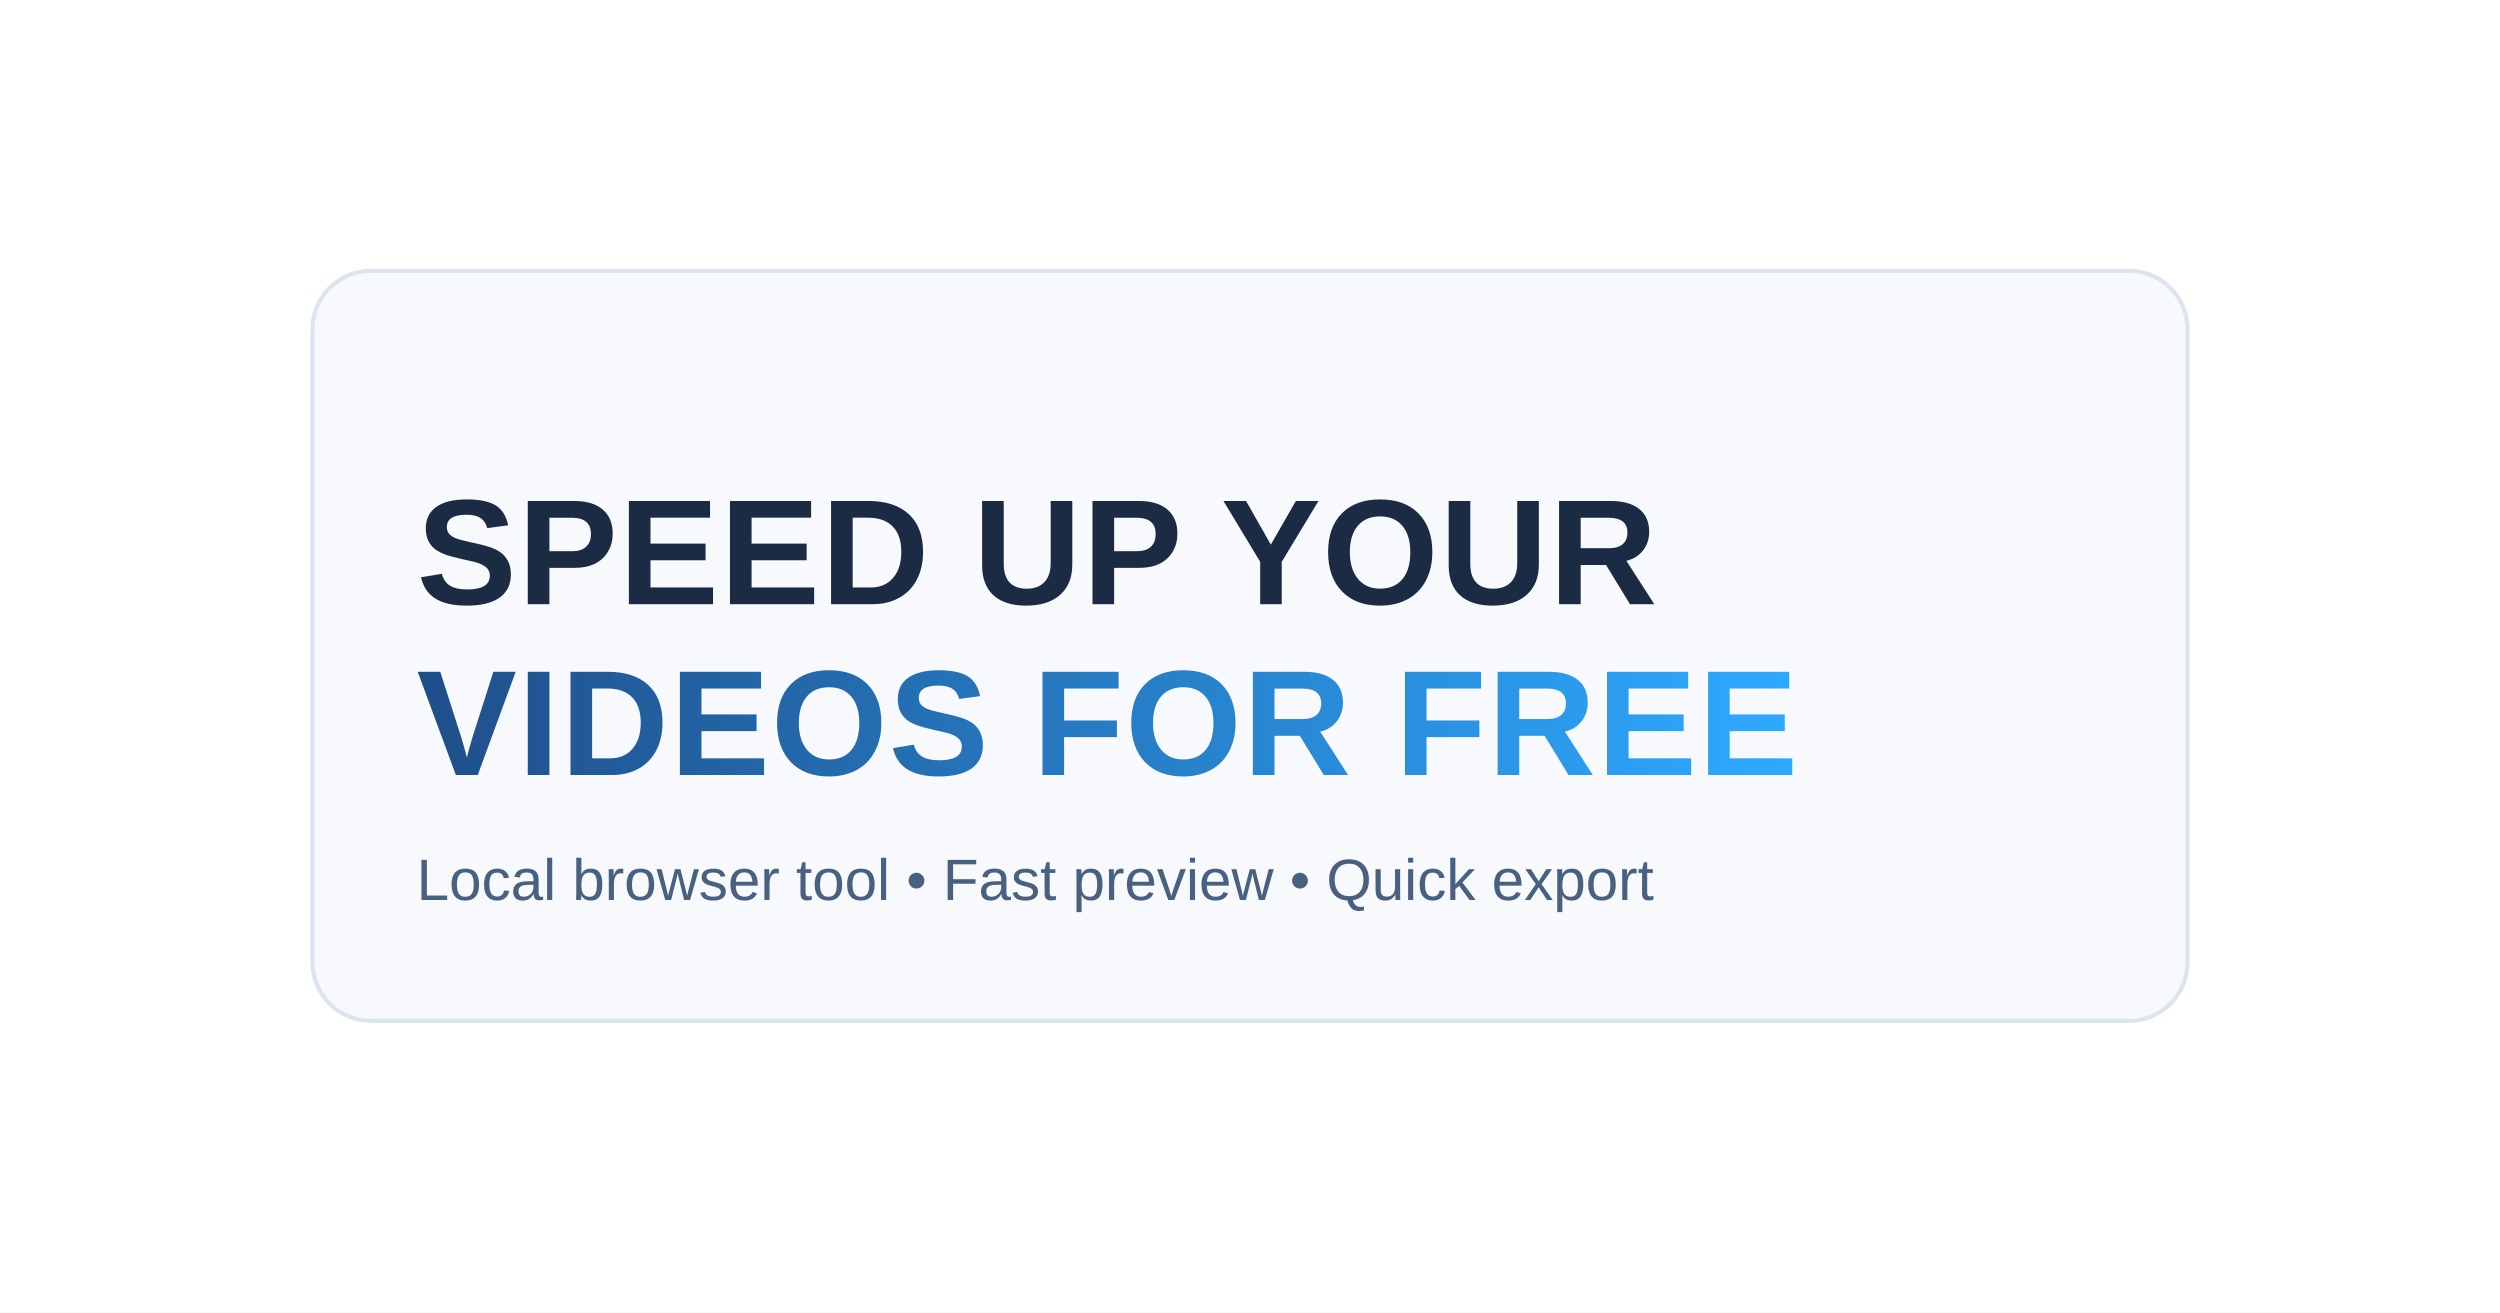
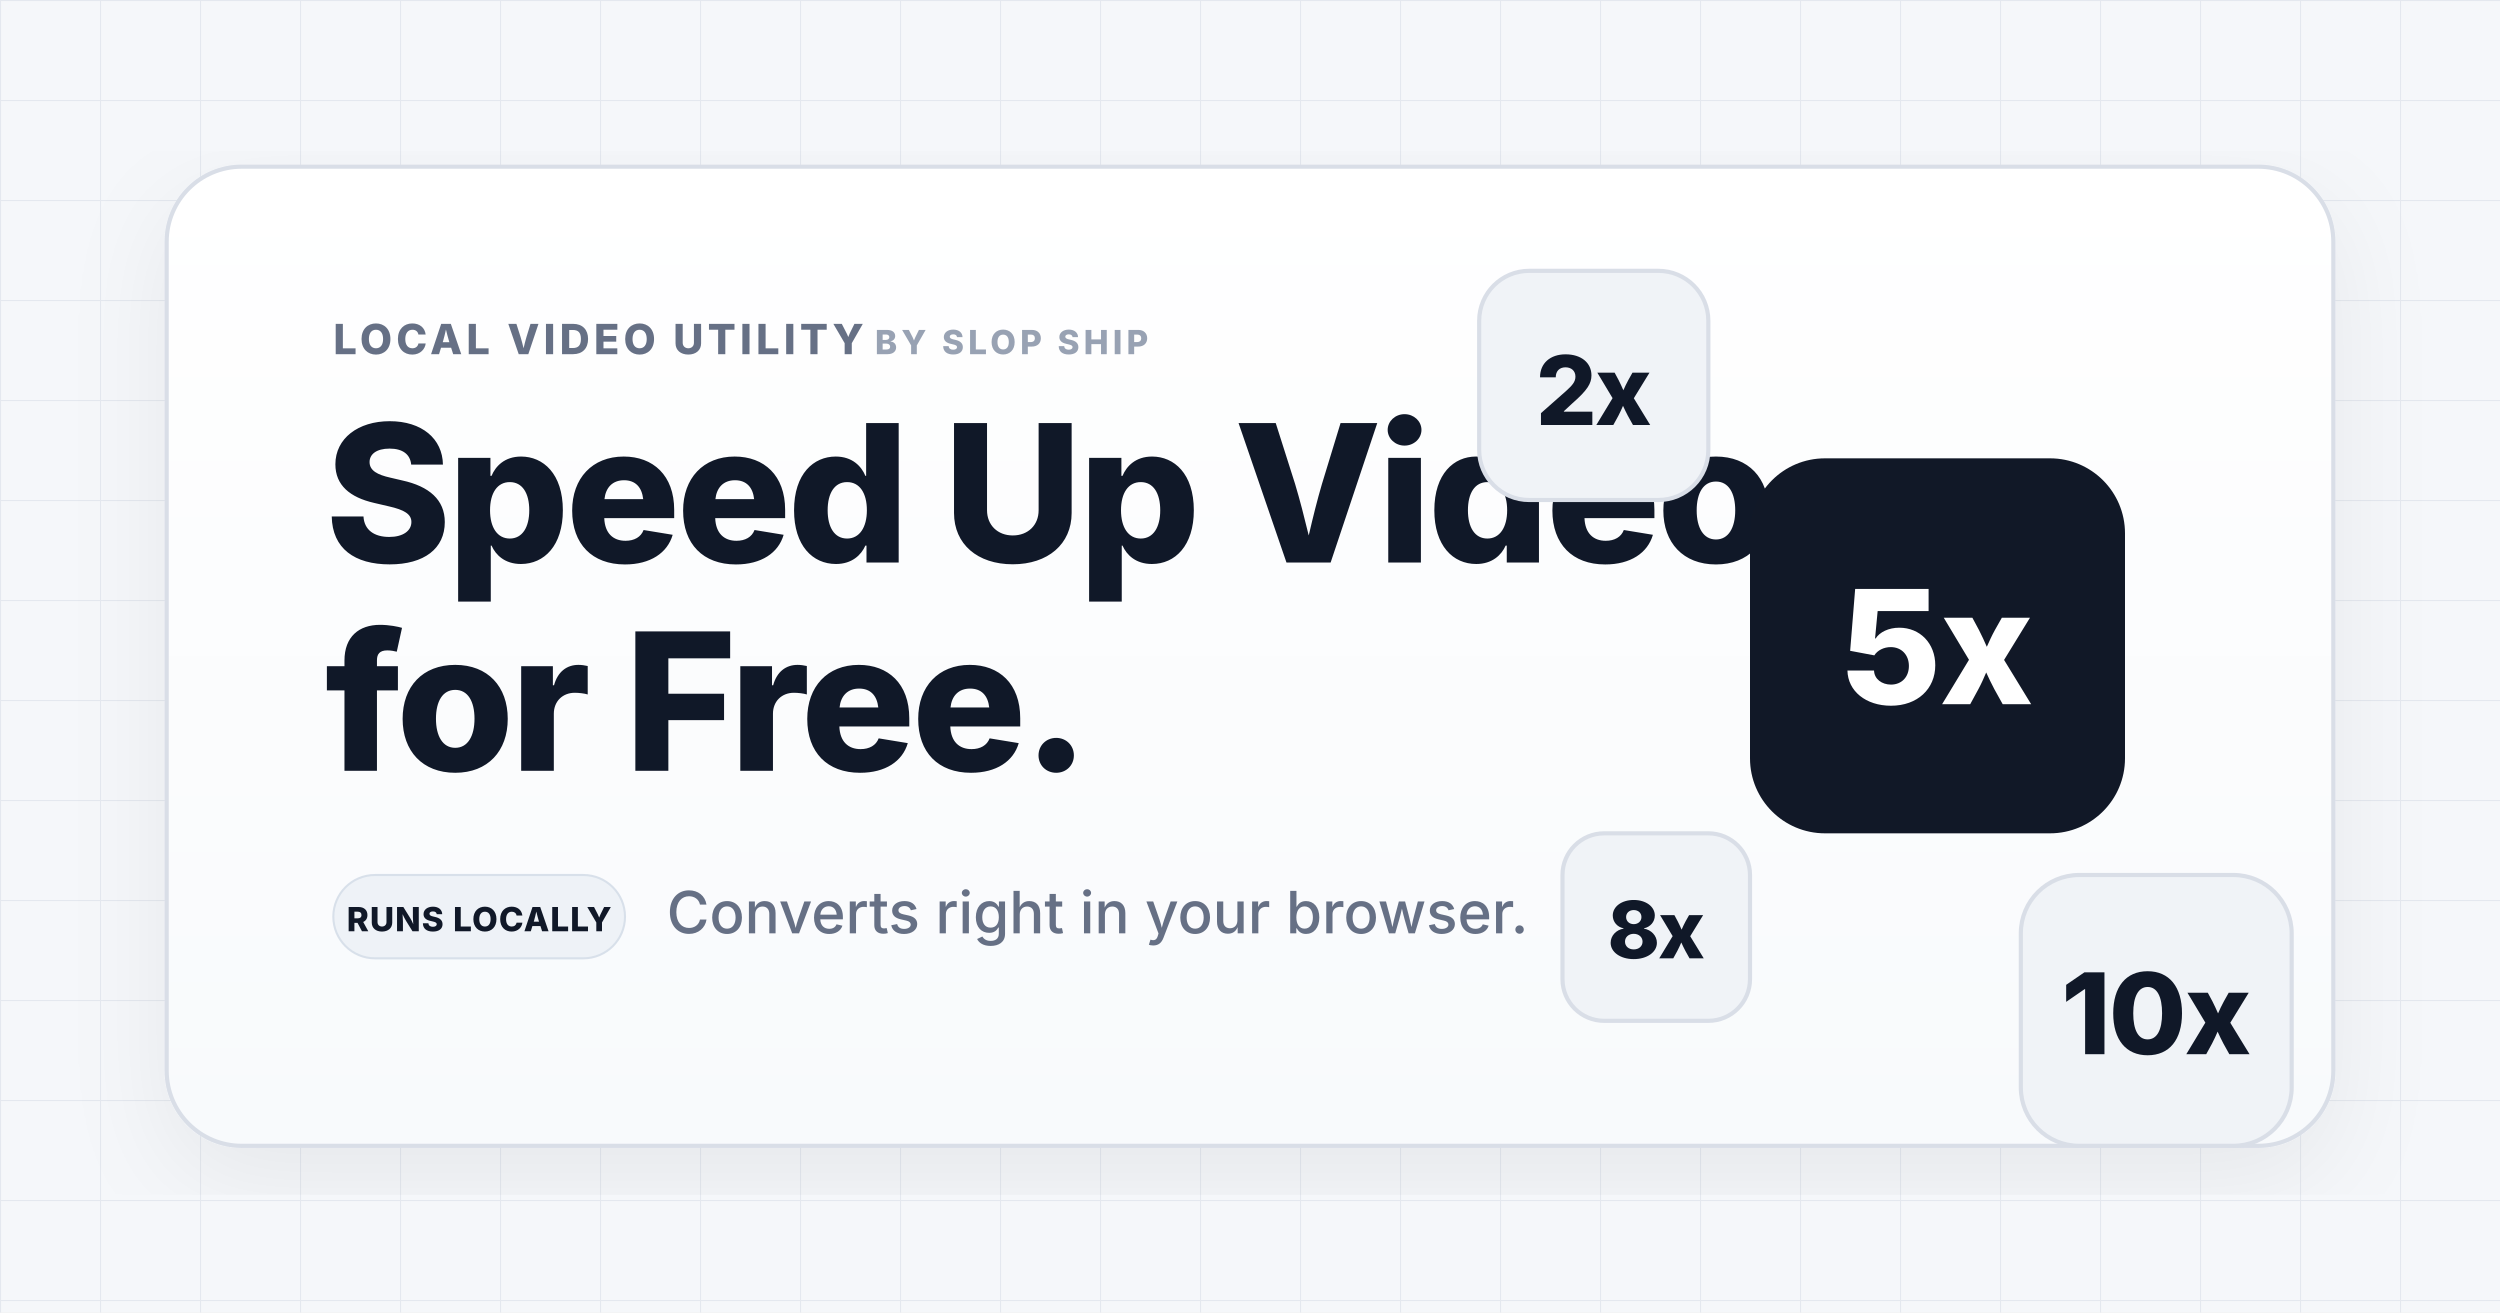
- <svg xmlns="http://www.w3.org/2000/svg" width="1200" height="630" viewBox="0 0 1200 630" role="img" aria-label="speed up your videos for free">
+ <svg xmlns="http://www.w3.org/2000/svg" width="1200" height="630" viewBox="0 0 1200 630">
  <defs>
-     <linearGradient id="accent" x1="0" y1="0" x2="1" y2="0">
-       <stop offset="0%" stop-color="#1f4f8a" />
-       <stop offset="100%" stop-color="#2ea9ff" />
+     <pattern id="grid" width="48" height="48" patternUnits="userSpaceOnUse">
+       <path d="M 48 0 L 0 0 0 48" fill="none" stroke="#d9dee7" stroke-width="1" stroke-opacity="0.6" />
+     </pattern>
+     <filter id="shadow" x="-5%" y="-5%" width="110%" height="110%">
+       <feDropShadow dx="0" dy="16" stdDeviation="24" flood-color="#101828" flood-opacity="0.06" />
+     </filter>
+     <linearGradient id="bgGrad" x1="0" y1="0" x2="0" y2="1">
+       <stop offset="0%" stop-color="#ffffff" />
+       <stop offset="100%" stop-color="#f8fafc" />
    </linearGradient>
  </defs>
-   <rect width="1200" height="630" fill="#ffffff" />
-   <rect x="150" y="130" width="900" height="360" rx="28" fill="#f7f9fc" stroke="#dbe4ef" stroke-width="2" />
-   <text x="200" y="290" fill="#1a2b43" font-family="Arial, Helvetica, sans-serif" font-size="72" font-weight="800" letter-spacing="0.5">
-     SPEED UP YOUR
+   <rect width="1200" height="630" fill="#f5f7fa" />
+   <rect width="1200" height="630" fill="url(#grid)" />
+   <rect x="80" y="80" width="1040" height="470" rx="36" fill="url(#bgGrad)" stroke="#d9dee7" stroke-width="2" filter="url(#shadow)" />
+   <text x="160" y="170" font-family="system-ui, -apple-system, sans-serif" font-size="20" font-weight="800" letter-spacing="2" fill="#667085" text-transform="uppercase">
+     LOCAL VIDEO UTILITY
  </text>
-   <text x="200" y="372" fill="url(#accent)" font-family="Arial, Helvetica, sans-serif" font-size="72" font-weight="800" letter-spacing="0.5">
-     VIDEOS FOR FREE
+   <text x="420" y="170" font-family="system-ui, -apple-system, sans-serif" font-size="16" font-weight="800" letter-spacing="2" fill="#98a2b3" text-transform="uppercase">
+     BY SLOP SHIP
  </text>
-   <text x="200" y="432" fill="#496180" font-family="Arial, Helvetica, sans-serif" font-size="28" font-weight="500">
-     Local browser tool • Fast preview • Quick export
+   <text x="156" y="270" font-family="system-ui, -apple-system, sans-serif" font-size="92" font-weight="800" letter-spacing="-2" fill="#101828">
+     Speed Up Video
  </text>
+   <text x="156" y="370" font-family="system-ui, -apple-system, sans-serif" font-size="92" font-weight="800" letter-spacing="-2" fill="#101828">
+     for Free.
+   </text>
+   <rect x="160" y="420" width="140" height="40" rx="20" fill="#eef2f7" stroke="#d8e0ea" stroke-width="1" />
+   <text x="230" y="447" font-family="system-ui, -apple-system, sans-serif" font-size="16" font-weight="800" letter-spacing="0.5" fill="#101828" text-anchor="middle">
+     RUNS LOCALLY
+   </text>
+   <text x="320" y="448" font-family="system-ui, -apple-system, sans-serif" font-size="28" font-weight="500" fill="#667085">
+     Converts right in your browser.
+   </text>
+   <g transform="translate(840, 220)">
+     <rect x="0" y="0" width="180" height="180" rx="36" fill="#111827" />
+     <text x="90" y="118" font-family="system-ui, -apple-system, sans-serif" font-size="76" font-weight="800" letter-spacing="-1" fill="#ffffff" text-anchor="middle">5x</text>
+   </g>
+   <g transform="translate(710, 130)">
+     <rect x="0" y="0" width="110" height="110" rx="24" fill="#f0f3f7" stroke="#d9dee7" stroke-width="2" />
+     <text x="55" y="74" font-family="system-ui, -apple-system, sans-serif" font-size="46" font-weight="800" letter-spacing="-1" fill="#101828" text-anchor="middle">2x</text>
+   </g>
+   <g transform="translate(970, 420)">
+     <rect x="0" y="0" width="130" height="130" rx="28" fill="#f0f3f7" stroke="#d9dee7" stroke-width="2" />
+     <text x="65" y="86" font-family="system-ui, -apple-system, sans-serif" font-size="54" font-weight="800" letter-spacing="-1" fill="#101828" text-anchor="middle">10x</text>
+   </g>
+   <g transform="translate(750, 400)">
+     <rect x="0" y="0" width="90" height="90" rx="20" fill="#f0f3f7" stroke="#d9dee7" stroke-width="2" />
+     <text x="45" y="60" font-family="system-ui, -apple-system, sans-serif" font-size="38" font-weight="800" letter-spacing="-1" fill="#101828" text-anchor="middle">8x</text>
+   </g>
</svg>
